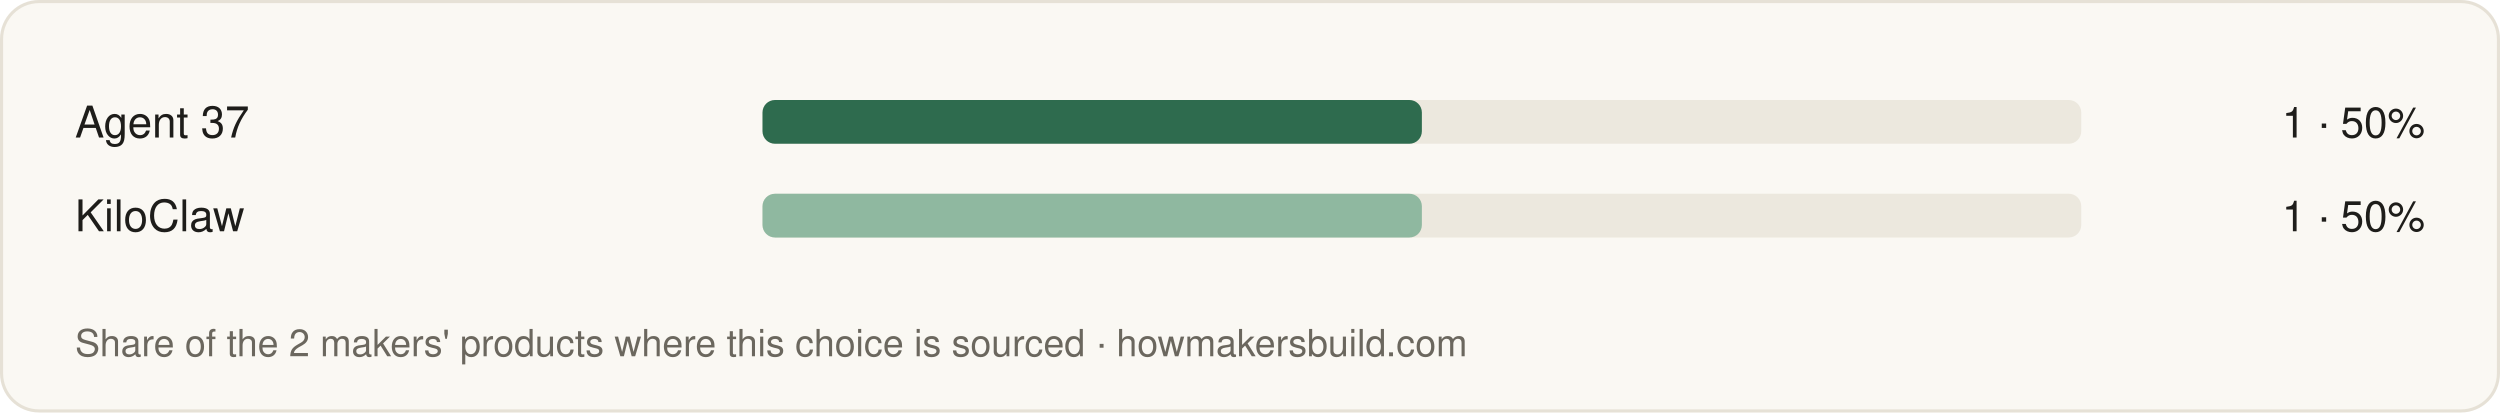
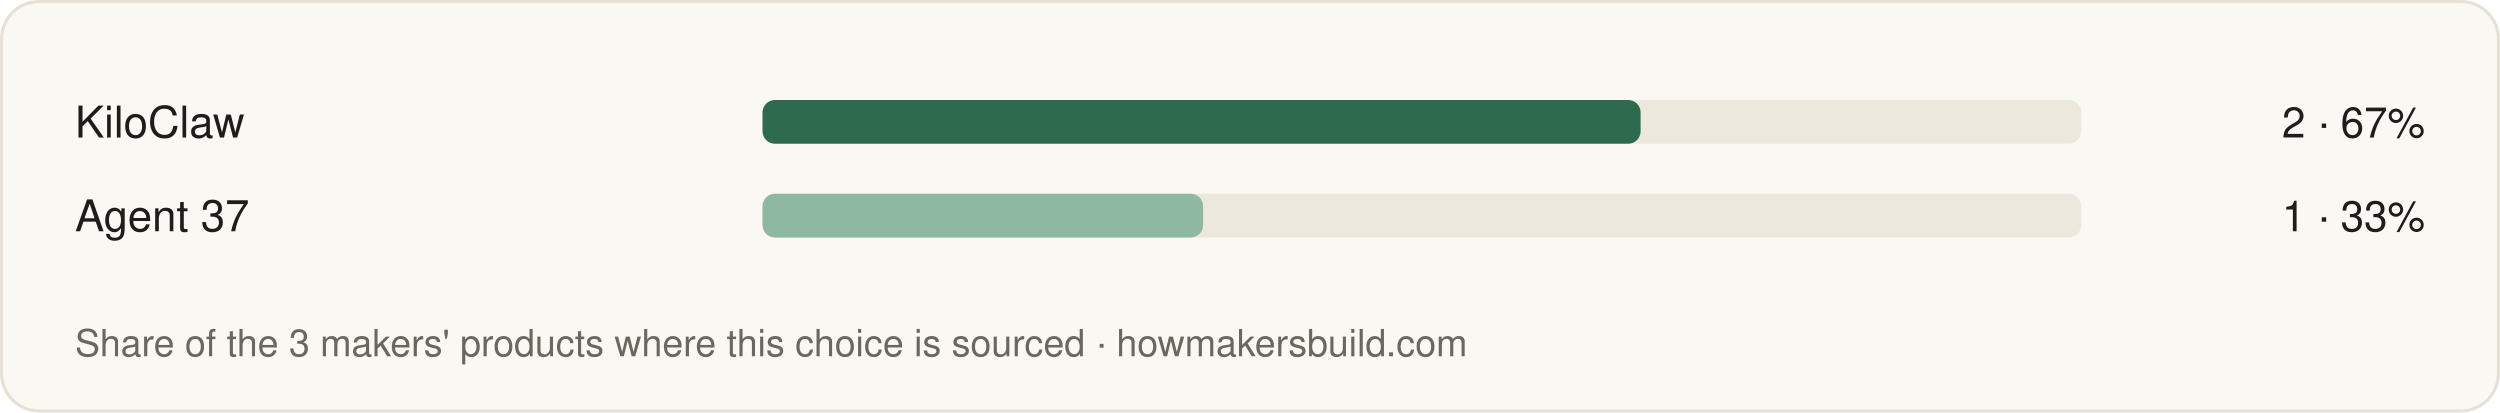
<svg xmlns="http://www.w3.org/2000/svg" width="800" height="132" viewBox="0 0 800 132" font-family="-apple-system, BlinkMacSystemFont, 'Segoe UI', Helvetica, Arial, sans-serif">
  <rect x="0.5" y="0.5" width="799" height="131" rx="12" fill="#faf8f3" stroke="#e6e1d6" />
-   <text x="24" y="44" font-size="14" fill="#1e1d1a">Agent 37</text>
+   <text x="24" y="44" font-size="14" fill="#1e1d1a">KiloClaw</text>
  <rect x="244" y="32" width="422" height="14" rx="4" fill="#ece8de" />
-   <rect x="244" y="32" width="211" height="14" rx="4" fill="#2e6b4e" />
-   <text x="776" y="44" font-size="13.5" text-anchor="end" fill="#1e1d1a">1 · 50%</text>
-   <text x="24" y="74" font-size="14" fill="#1e1d1a">KiloClaw</text>
+   <rect x="244" y="32" width="281" height="14" rx="4" fill="#2e6b4e" />
+   <text x="776" y="44" font-size="13.5" text-anchor="end" fill="#1e1d1a">2 · 67%</text>
+   <text x="24" y="74" font-size="14" fill="#1e1d1a">Agent 37</text>
  <rect x="244" y="62" width="422" height="14" rx="4" fill="#ece8de" />
-   <rect x="244" y="62" width="211" height="14" rx="4" fill="#8fb8a0" />
-   <text x="776" y="74" font-size="13.5" text-anchor="end" fill="#1e1d1a">1 · 50%</text>
-   <text x="24" y="114" font-size="12" fill="#6b675e">Share of the 2 makers' products where this choice is sourced · howmakersbuild.com</text>
+   <rect x="244" y="62" width="141" height="14" rx="4" fill="#8fb8a0" />
+   <text x="776" y="74" font-size="13.5" text-anchor="end" fill="#1e1d1a">1 · 33%</text>
+   <text x="24" y="114" font-size="12" fill="#6b675e">Share of the 3 makers' products where this choice is sourced · howmakersbuild.com</text>
</svg>
